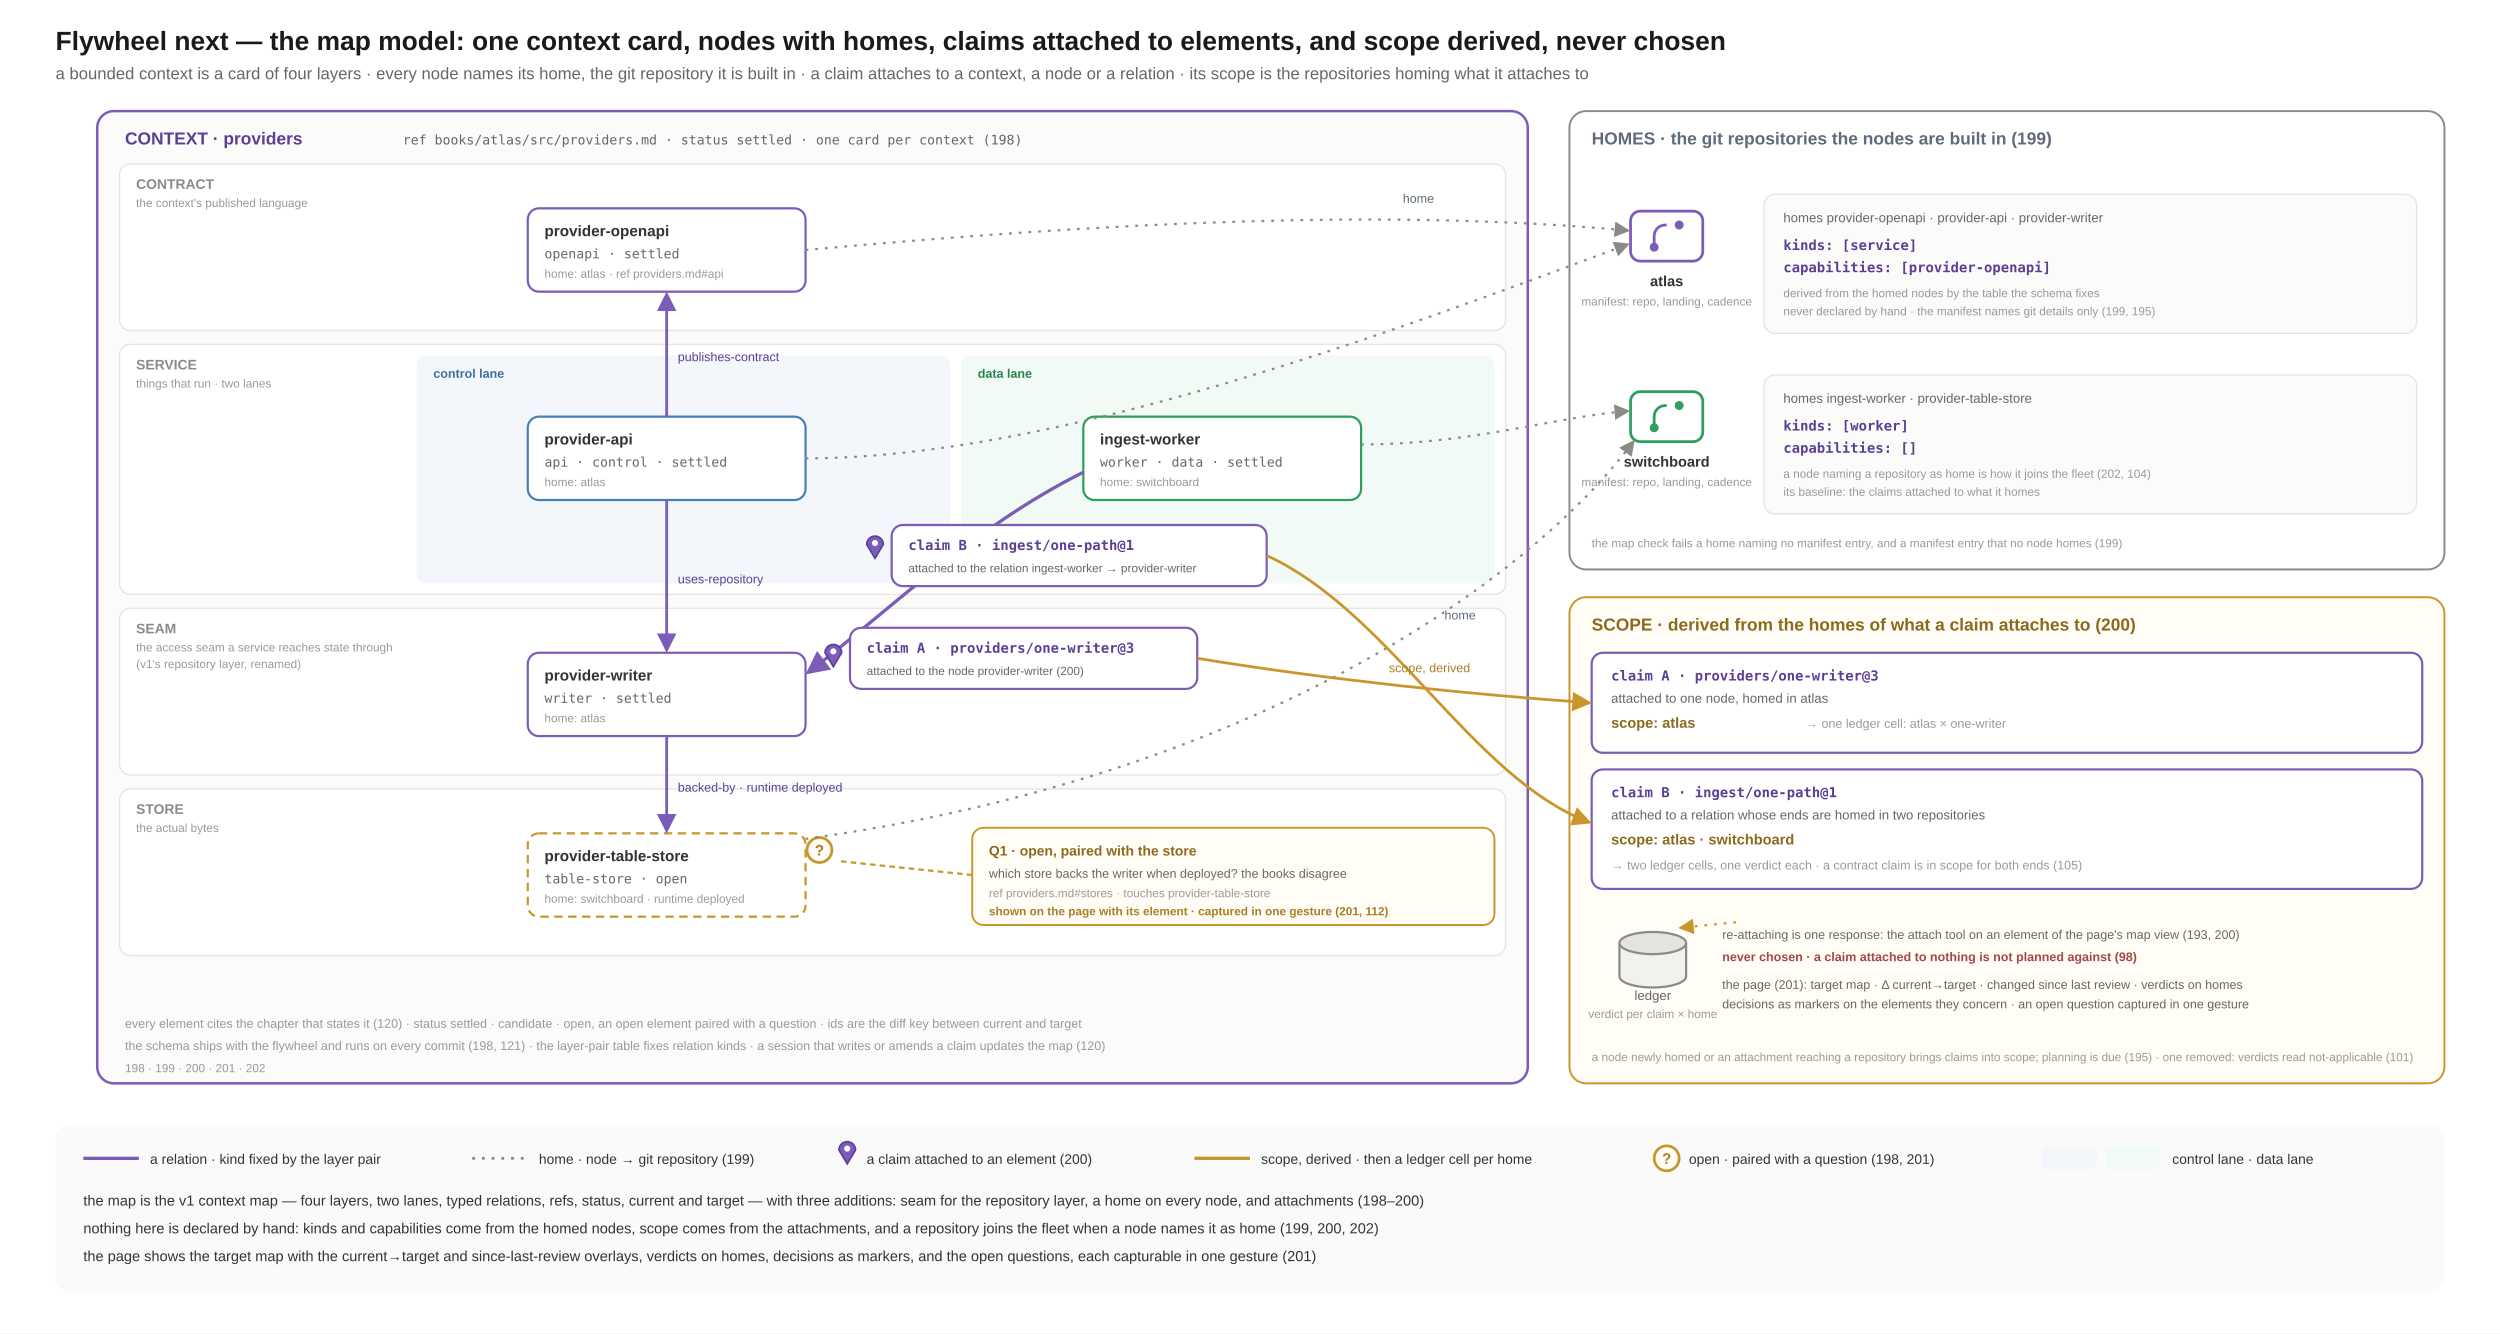
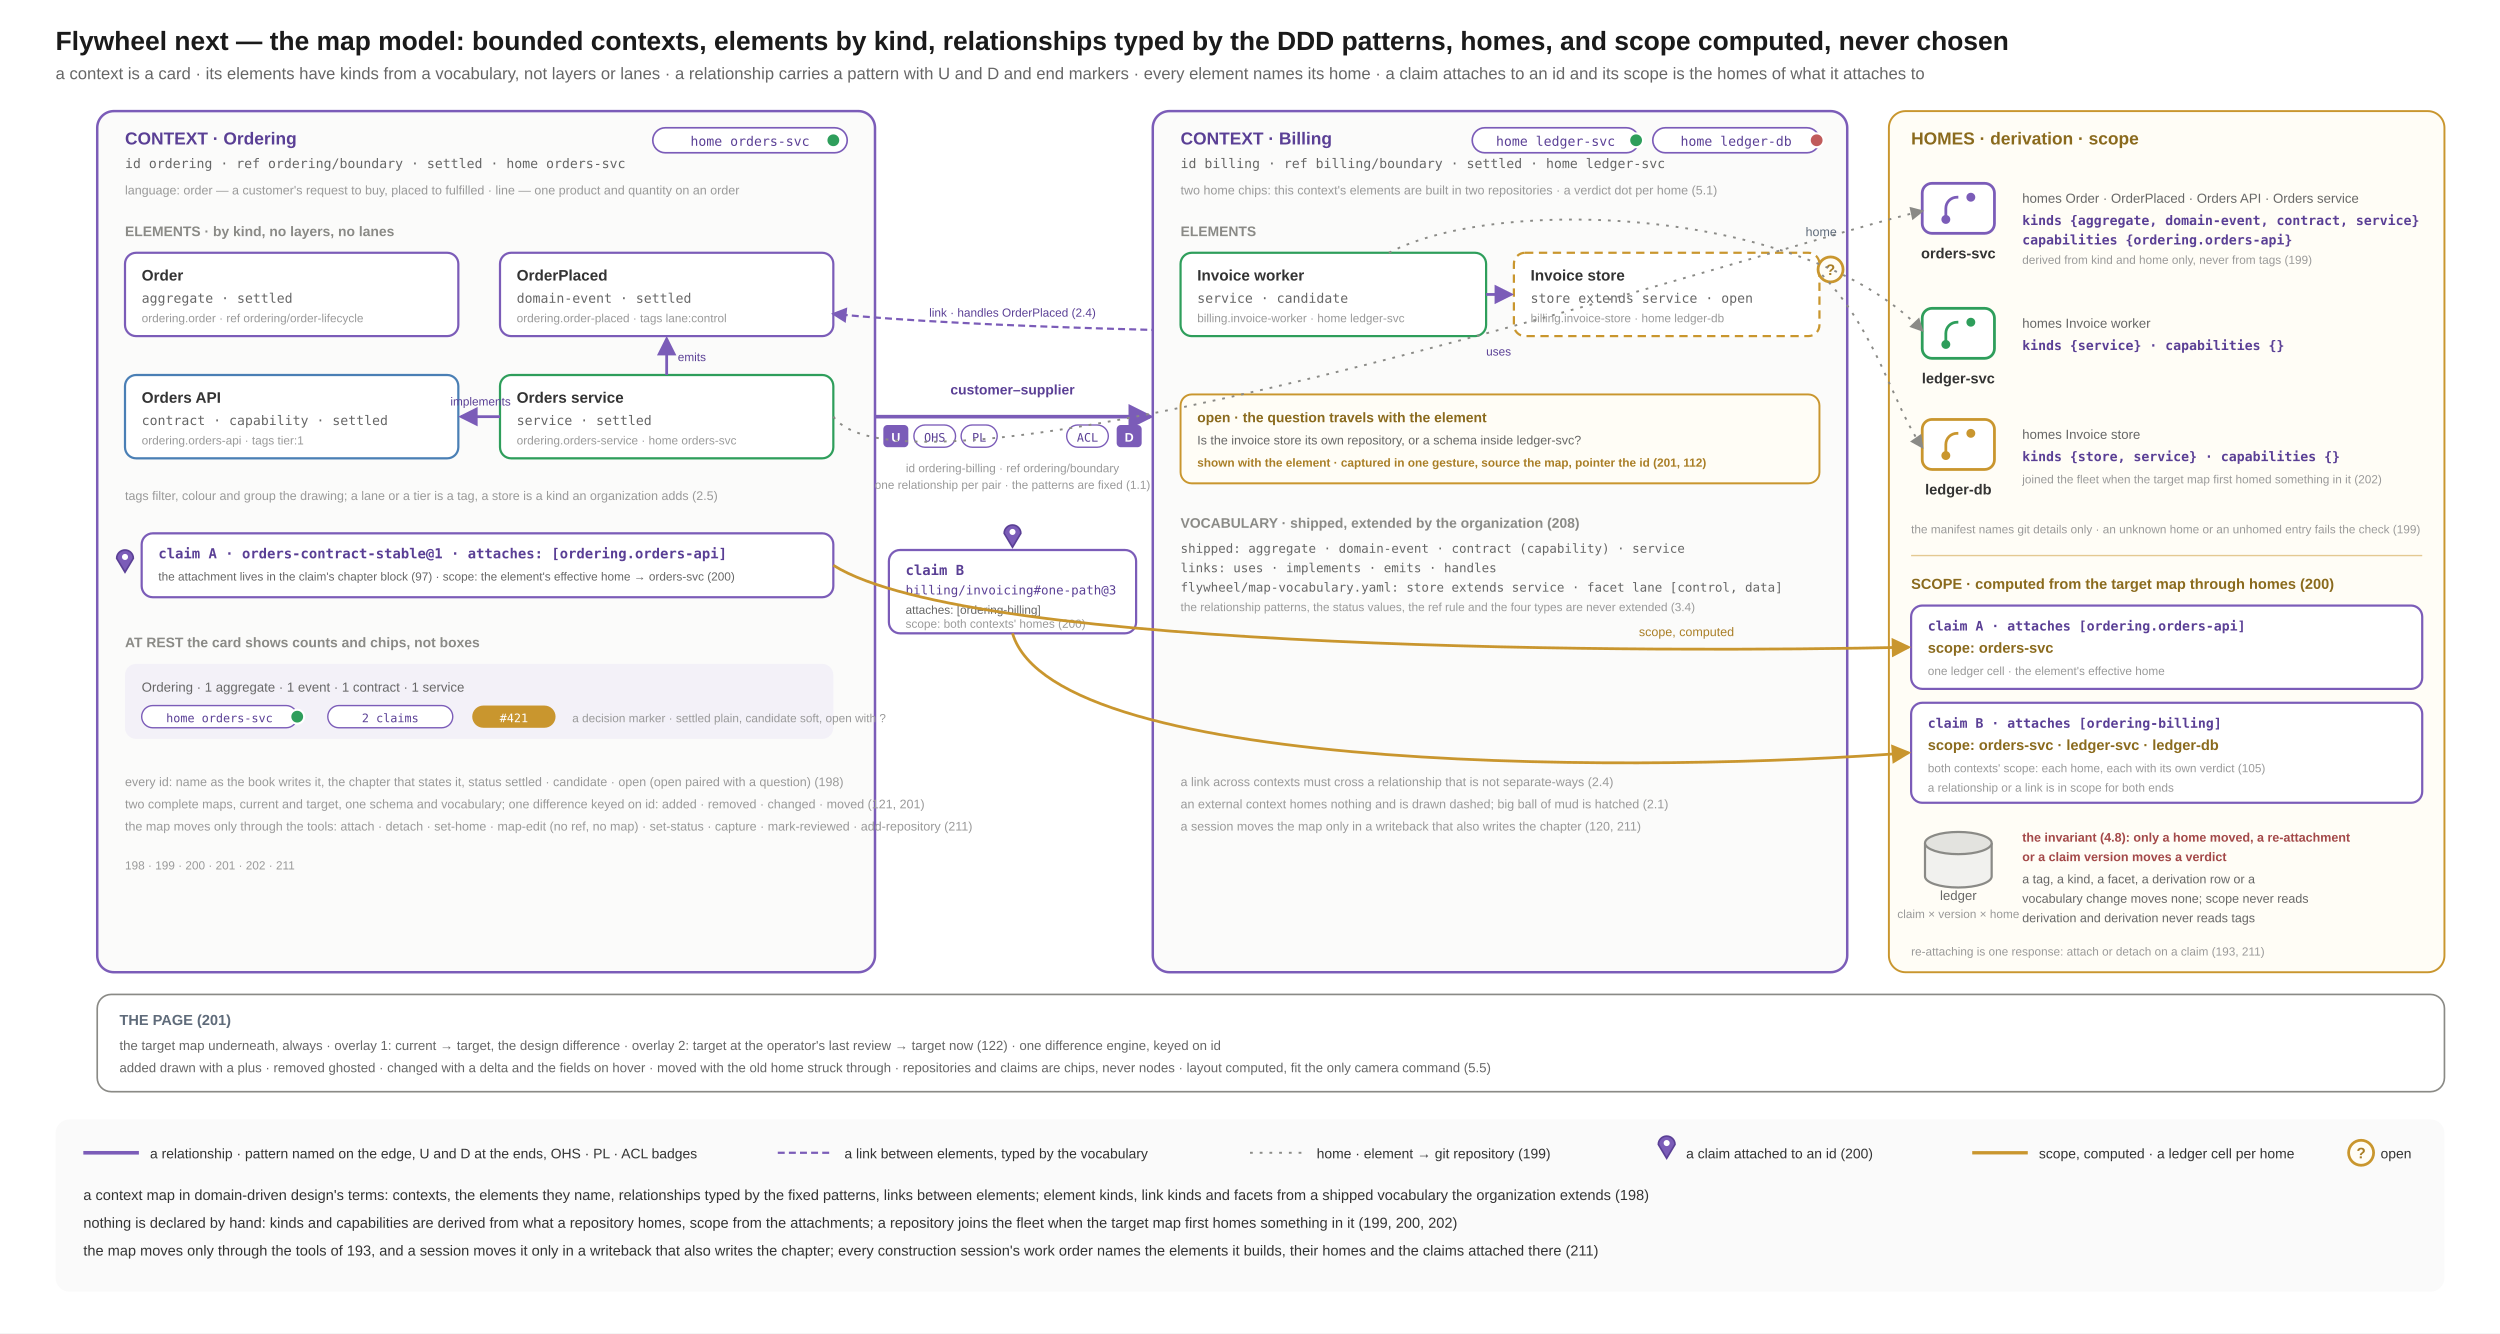
<svg xmlns="http://www.w3.org/2000/svg" viewBox="0 0 1800 960" font-family="-apple-system, 'Helvetica Neue', Arial, sans-serif">
  <defs>
    <marker id="mN" viewBox="0 0 10 10" refX="8.5" refY="5" markerWidth="7" markerHeight="7" orient="auto-start-reverse">
      <path d="M0 0L10 5L0 10z" fill="#8a8a86" />
-     </marker>
-     <marker id="mR" viewBox="0 0 10 10" refX="8.5" refY="5" markerWidth="7" markerHeight="7" orient="auto-start-reverse">
-       <path d="M0 0L10 5L0 10z" fill="#c05b5b" />
    </marker>
    <marker id="mA" viewBox="0 0 10 10" refX="8.5" refY="5" markerWidth="7" markerHeight="7" orient="auto-start-reverse">
      <path d="M0 0L10 5L0 10z" fill="#c9962e" />
    </marker>
    <marker id="mP" viewBox="0 0 10 10" refX="8.5" refY="5" markerWidth="7" markerHeight="7" orient="auto-start-reverse">
      <path d="M0 0L10 5L0 10z" fill="#7b5cb8" />
    </marker>
-     <marker id="mB" viewBox="0 0 10 10" refX="8.5" refY="5" markerWidth="7" markerHeight="7" orient="auto-start-reverse">
-       <path d="M0 0L10 5L0 10z" fill="#4a7fb5" />
-     </marker>
    <g id="repo">
      <rect x="-26" y="-18" width="52" height="36" rx="7" fill="#fff" stroke="currentColor" stroke-width="2" />
      <circle cx="-9" cy="8" r="3.2" fill="currentColor" />
      <circle cx="9" cy="-8" r="3.2" fill="currentColor" />
      <path d="M -9 8 v-8 a 8 8 0 0 1 8 -8 h 1" fill="none" stroke="currentColor" stroke-width="2" />
    </g>
    <g id="cyl">
      <path d="M -24 -11 L -24 13 A 24 8 0 0 0 24 13 L 24 -11" fill="#f1f1ee" stroke="#8a8a86" stroke-width="1.6" />
      <ellipse cx="0" cy="-11" rx="24" ry="8" fill="#e3e3df" stroke="#8a8a86" stroke-width="1.6" />
    </g>
-     <g id="marker">
-       <circle r="7" fill="#fff" stroke="currentColor" stroke-width="2.2" />
-       <circle r="2.6" fill="currentColor" />
-     </g>
    <g id="pin">
      <path d="M 0 10 L -6 0 A 6 6 0 1 1 6 0 Z" fill="#7b5cb8" stroke="#5a3f95" stroke-width="1.2" />
      <circle cy="-1" r="2.2" fill="#fff" />
    </g>
    <g id="question">
      <circle r="9" fill="#fffdf6" stroke="#c9962e" stroke-width="2" />
      <text y="4" font-size="11" font-weight="700" fill="#a97e26" text-anchor="middle">?</text>
    </g>
+     <g id="dot">
+       <circle r="5" fill="#2e9e5b" stroke="#fff" stroke-width="1.5" />
+     </g>
+     <g id="dotbad">
+       <circle r="5" fill="#c05b5b" stroke="#fff" stroke-width="1.5" />
+     </g>
  </defs>
  <rect width="1800" height="960" fill="#fff" />
-   <text x="40" y="36" font-size="19" font-weight="700" fill="#1a1a1a">Flywheel next — the map model: one context card, nodes with homes, claims attached to elements, and scope derived, never chosen</text>
-   <text x="40" y="57" font-size="12" fill="#666">a bounded context is a card of four layers · every node names its home, the git repository it is built in · a claim attaches to a context, a node or a relation · its scope is the repositories homing what it attaches to</text>
-   <rect x="70" y="80" width="1030" height="700" rx="12" fill="#fbfbfa" stroke="#7b5cb8" stroke-width="1.8" />
-   <text x="90" y="104" font-size="12.5" font-weight="700" fill="#5a3f95">CONTEXT · providers</text>
-   <text x="290" y="104" font-size="9.5" font-family="monospace" fill="#666">ref books/atlas/src/providers.md · status settled · one card per context (198)</text>
-   <rect x="86" y="118" width="998" height="120" rx="8" fill="#fff" stroke="#e5e5e5" />
-   <text x="98" y="136" font-size="10" font-weight="700" fill="#8a8a86">CONTRACT</text>
-   <text x="98" y="149" font-size="8.5" fill="#999">the context's published language</text>
-   <rect x="86" y="248" width="998" height="180" rx="8" fill="#fff" stroke="#e5e5e5" />
-   <text x="98" y="266" font-size="10" font-weight="700" fill="#8a8a86">SERVICE</text>
-   <text x="98" y="279" font-size="8.5" fill="#999">things that run · two lanes</text>
-   <rect x="300" y="256" width="384" height="164" rx="6" fill="#f3f7fb" stroke="none" />
-   <text x="312" y="272" font-size="9" font-weight="700" fill="#3f6d9c">control lane</text>
-   <rect x="692" y="256" width="384" height="164" rx="6" fill="#f2faf5" stroke="none" />
-   <text x="704" y="272" font-size="9" font-weight="700" fill="#27824c">data lane</text>
-   <rect x="86" y="438" width="998" height="120" rx="8" fill="#fff" stroke="#e5e5e5" />
-   <text x="98" y="456" font-size="10" font-weight="700" fill="#8a8a86">SEAM</text>
-   <text x="98" y="469" font-size="8.5" fill="#999">the access seam a service reaches state through</text>
-   <text x="98" y="481" font-size="8.5" fill="#999">(v1's repository layer, renamed)</text>
-   <rect x="86" y="568" width="998" height="120" rx="8" fill="#fff" stroke="#e5e5e5" />
-   <text x="98" y="586" font-size="10" font-weight="700" fill="#8a8a86">STORE</text>
-   <text x="98" y="599" font-size="8.5" fill="#999">the actual bytes</text>
-   <rect x="380" y="150" width="200" height="60" rx="8" fill="#fff" stroke="#7b5cb8" stroke-width="1.6" />
-   <text x="392" y="170" font-size="11" font-weight="700" fill="#333">provider-openapi</text>
-   <text x="392" y="186" font-size="9.5" font-family="monospace" fill="#666">openapi · settled</text>
-   <text x="392" y="200" font-size="8.5" fill="#999">home: atlas · ref providers.md#api</text>
-   <rect x="380" y="300" width="200" height="60" rx="8" fill="#fff" stroke="#4a7fb5" stroke-width="1.6" />
-   <text x="392" y="320" font-size="11" font-weight="700" fill="#333">provider-api</text>
-   <text x="392" y="336" font-size="9.5" font-family="monospace" fill="#666">api · control · settled</text>
-   <text x="392" y="350" font-size="8.5" fill="#999">home: atlas</text>
-   <rect x="780" y="300" width="200" height="60" rx="8" fill="#fff" stroke="#2e9e5b" stroke-width="1.6" />
-   <text x="792" y="320" font-size="11" font-weight="700" fill="#333">ingest-worker</text>
-   <text x="792" y="336" font-size="9.5" font-family="monospace" fill="#666">worker · data · settled</text>
-   <text x="792" y="350" font-size="8.5" fill="#999">home: switchboard</text>
-   <rect x="380" y="470" width="200" height="60" rx="8" fill="#fff" stroke="#7b5cb8" stroke-width="1.6" />
-   <text x="392" y="490" font-size="11" font-weight="700" fill="#333">provider-writer</text>
-   <text x="392" y="506" font-size="9.5" font-family="monospace" fill="#666">writer · settled</text>
-   <text x="392" y="520" font-size="8.5" fill="#999">home: atlas</text>
-   <rect x="380" y="600" width="200" height="60" rx="8" fill="#fff" stroke="#c9962e" stroke-width="1.6" stroke-dasharray="6 4" />
-   <text x="392" y="620" font-size="11" font-weight="700" fill="#333">provider-table-store</text>
-   <text x="392" y="636" font-size="9.5" font-family="monospace" fill="#666">table-store · open</text>
-   <text x="392" y="650" font-size="8.5" fill="#999">home: switchboard · runtime deployed</text>
-   <use href="#question" x="590" y="612" />
-   <path d="M 480 300 L 480 212" fill="none" stroke="#7b5cb8" stroke-width="2" marker-end="url(#mP)" />
-   <text x="488" y="260" font-size="9" fill="#5a3f95">publishes-contract</text>
-   <path d="M 480 360 L 480 468" fill="none" stroke="#7b5cb8" stroke-width="2" marker-end="url(#mP)" />
-   <text x="488" y="420" font-size="9" fill="#5a3f95">uses-repository</text>
-   <path d="M 780 340 C 700 380, 640 440, 582 484" fill="none" stroke="#7b5cb8" stroke-width="2.4" marker-end="url(#mP)" />
-   <text x="690" y="404" font-size="9" fill="#5a3f95">uses-repository · crosses the lanes</text>
-   <text x="690" y="416" font-size="8.5" fill="#999">a relation's kind is fixed by the layer pair it crosses (198)</text>
-   <path d="M 480 530 L 480 598" fill="none" stroke="#7b5cb8" stroke-width="2" marker-end="url(#mP)" />
-   <text x="488" y="570" font-size="9" fill="#5a3f95">backed-by · runtime deployed</text>
-   <rect x="700" y="596" width="376" height="70" rx="8" fill="#fffdf6" stroke="#c9962e" stroke-width="1.4" />
-   <text x="712" y="616" font-size="10" font-weight="700" fill="#8a6a1d">Q1 · open, paired with the store</text>
-   <text x="712" y="632" font-size="9" fill="#666">which store backs the writer when deployed? the books disagree</text>
-   <text x="712" y="646" font-size="8.5" fill="#999">ref providers.md#stores · touches provider-table-store</text>
-   <text x="712" y="659" font-size="8.5" fill="#a97e26" font-weight="700">shown on the page with its element · captured in one gesture (201, 112)</text>
-   <path d="M 700 630 L 604 620" fill="none" stroke="#c9962e" stroke-width="1.6" stroke-dasharray="4 3" />
-   <use href="#pin" x="600" y="470" />
-   <rect x="612" y="452" width="250" height="44" rx="8" fill="#fff" stroke="#7b5cb8" stroke-width="1.6" />
-   <text x="624" y="470" font-size="10" font-family="monospace" font-weight="700" fill="#5a3f95">claim A · providers/one-writer@3</text>
-   <text x="624" y="486" font-size="8.5" fill="#666">attached to the node provider-writer (200)</text>
-   <use href="#pin" x="640" y="452" transform="translate(-10,-60)" />
-   <rect x="642" y="378" width="270" height="44" rx="8" fill="#fff" stroke="#7b5cb8" stroke-width="1.6" />
-   <text x="654" y="396" font-size="10" font-family="monospace" font-weight="700" fill="#5a3f95">claim B · ingest/one-path@1</text>
-   <text x="654" y="412" font-size="8.5" fill="#666">attached to the relation ingest-worker → provider-writer</text>
-   <text x="90" y="740" font-size="9" fill="#999">every element cites the chapter that states it (120) · status settled · candidate · open, an open element paired with a question · ids are the diff key between current and target</text>
-   <text x="90" y="756" font-size="9" fill="#999">the schema ships with the flywheel and runs on every commit (198, 121) · the layer-pair table fixes relation kinds · a session that writes or amends a claim updates the map (120)</text>
-   <text x="90" y="772" font-size="8.5" fill="#999">198 · 199 · 200 · 201 · 202</text>
-   <rect x="1130" y="80" width="630" height="330" rx="12" fill="#fff" stroke="#8a8a86" stroke-width="1.4" />
-   <text x="1146" y="104" font-size="12.5" font-weight="700" fill="#5f6b7a">HOMES · the git repositories the nodes are built in (199)</text>
-   <use href="#repo" x="1200" y="170" color="#7b5cb8" />
-   <text x="1200" y="206" font-size="10.5" font-weight="700" fill="#333" text-anchor="middle">atlas</text>
-   <text x="1200" y="220" font-size="8.5" fill="#999" text-anchor="middle">manifest: repo, landing, cadence</text>
-   <rect x="1270" y="140" width="470" height="100" rx="8" fill="#fbfbfa" stroke="#e5e5e5" />
-   <text x="1284" y="160" font-size="9.5" fill="#666">homes provider-openapi · provider-api · provider-writer</text>
-   <text x="1284" y="180" font-size="10" font-family="monospace" font-weight="700" fill="#5a3f95">kinds: [service]</text>
-   <text x="1284" y="196" font-size="10" font-family="monospace" font-weight="700" fill="#5a3f95">capabilities: [provider-openapi]</text>
-   <text x="1284" y="214" font-size="8.5" fill="#999">derived from the homed nodes by the table the schema fixes</text>
-   <text x="1284" y="227" font-size="8.5" fill="#999">never declared by hand · the manifest names git details only (199, 195)</text>
-   <use href="#repo" x="1200" y="300" color="#2e9e5b" />
-   <text x="1200" y="336" font-size="10.5" font-weight="700" fill="#333" text-anchor="middle">switchboard</text>
-   <text x="1200" y="350" font-size="8.5" fill="#999" text-anchor="middle">manifest: repo, landing, cadence</text>
-   <rect x="1270" y="270" width="470" height="100" rx="8" fill="#fbfbfa" stroke="#e5e5e5" />
-   <text x="1284" y="290" font-size="9.5" fill="#666">homes ingest-worker · provider-table-store</text>
-   <text x="1284" y="310" font-size="10" font-family="monospace" font-weight="700" fill="#5a3f95">kinds: [worker]</text>
-   <text x="1284" y="326" font-size="10" font-family="monospace" font-weight="700" fill="#5a3f95">capabilities: []</text>
-   <text x="1284" y="344" font-size="8.5" fill="#999">a node naming a repository as home is how it joins the fleet (202, 104)</text>
-   <text x="1284" y="357" font-size="8.5" fill="#999">its baseline: the claims attached to what it homes</text>
-   <text x="1146" y="394" font-size="8.5" fill="#999">the map check fails a home naming no manifest entry, and a manifest entry that no node homes (199)</text>
-   <path d="M 580 180 C 800 160, 1000 150, 1172 166" fill="none" stroke="#8a8a86" stroke-width="1.6" stroke-dasharray="2 5" marker-end="url(#mN)" />
-   <path d="M 580 330 C 760 330, 1000 240, 1172 176" fill="none" stroke="#8a8a86" stroke-width="1.6" stroke-dasharray="2 5" marker-end="url(#mN)" />
-   <path d="M 980 320 C 1060 320, 1120 300, 1172 296" fill="none" stroke="#8a8a86" stroke-width="1.6" stroke-dasharray="2 5" marker-end="url(#mN)" />
-   <path d="M 580 604 C 900 560, 1100 420, 1176 318" fill="none" stroke="#8a8a86" stroke-width="1.6" stroke-dasharray="2 5" marker-end="url(#mN)" />
-   <text x="1010" y="146" font-size="9" fill="#5f6b7a">home</text>
-   <text x="1040" y="446" font-size="9" fill="#5f6b7a">home</text>
-   <rect x="1130" y="430" width="630" height="350" rx="12" fill="#fffdf6" stroke="#c9962e" stroke-width="1.4" />
-   <text x="1146" y="454" font-size="12.5" font-weight="700" fill="#8a6a1d">SCOPE · derived from the homes of what a claim attaches to (200)</text>
-   <rect x="1146" y="470" width="598" height="72" rx="8" fill="#fff" stroke="#7b5cb8" stroke-width="1.6" />
-   <text x="1160" y="490" font-size="10" font-family="monospace" font-weight="700" fill="#5a3f95">claim A · providers/one-writer@3</text>
-   <text x="1160" y="506" font-size="9.5" fill="#666">attached to one node, homed in atlas</text>
-   <text x="1160" y="524" font-size="10.5" font-weight="700" fill="#8a6a1d">scope: atlas</text>
-   <text x="1300" y="524" font-size="9" fill="#999">→ one ledger cell: atlas × one-writer</text>
-   <rect x="1146" y="554" width="598" height="86" rx="8" fill="#fff" stroke="#7b5cb8" stroke-width="1.6" />
-   <text x="1160" y="574" font-size="10" font-family="monospace" font-weight="700" fill="#5a3f95">claim B · ingest/one-path@1</text>
-   <text x="1160" y="590" font-size="9.5" fill="#666">attached to a relation whose ends are homed in two repositories</text>
-   <text x="1160" y="608" font-size="10.5" font-weight="700" fill="#8a6a1d">scope: atlas · switchboard</text>
-   <text x="1160" y="626" font-size="9" fill="#999">→ two ledger cells, one verdict each · a contract claim is in scope for both ends (105)</text>
-   <use href="#cyl" x="1190" y="690" />
-   <text x="1190" y="720" font-size="9.5" fill="#666" text-anchor="middle">ledger</text>
-   <text x="1190" y="733" font-size="8.5" fill="#999" text-anchor="middle">verdict per claim × home</text>
-   <text x="1240" y="676" font-size="9" fill="#666">re-attaching is one response: the attach tool on an element of the page's map view (193, 200)</text>
-   <text x="1240" y="692" font-size="9" font-weight="700" fill="#a34848">never chosen · a claim attached to nothing is not planned against (98)</text>
-   <text x="1240" y="712" font-size="9" fill="#666">the page (201): target map · Δ current→target · changed since last review · verdicts on homes</text>
-   <text x="1240" y="726" font-size="9" fill="#666">decisions as markers on the elements they concern · an open question captured in one gesture</text>
-   <path d="M 1250 664 L 1210 668" fill="none" stroke="#c9962e" stroke-width="1.6" stroke-dasharray="2 5" marker-end="url(#mA)" />
-   <text x="1146" y="764" font-size="8.5" fill="#999">a node newly homed or an attachment reaching a repository brings claims into scope; planning is due (195) · one removed: verdicts read not-applicable (101)</text>
-   <path d="M 862 474 C 960 490, 1060 500, 1144 506" fill="none" stroke="#c9962e" stroke-width="2" marker-end="url(#mA)" />
-   <path d="M 912 400 C 1000 440, 1060 560, 1144 592" fill="none" stroke="#c9962e" stroke-width="2" marker-end="url(#mA)" />
-   <text x="1000" y="484" font-size="9" fill="#a97e26">scope, derived</text>
-   <rect x="40" y="810" width="1720" height="120" rx="10" fill="#fafafa" />
-   <line x1="60" y1="834" x2="100" y2="834" stroke="#7b5cb8" stroke-width="2.4" />
-   <text x="108" y="838" font-size="10" fill="#333">a relation · kind fixed by the layer pair</text>
-   <line x1="340" y1="834" x2="380" y2="834" stroke="#8a8a86" stroke-width="2" stroke-dasharray="2 5" />
-   <text x="388" y="838" font-size="10" fill="#333">home · node → git repository (199)</text>
-   <use href="#pin" x="610" y="828" />
-   <text x="624" y="838" font-size="10" fill="#333">a claim attached to an element (200)</text>
-   <line x1="860" y1="834" x2="900" y2="834" stroke="#c9962e" stroke-width="2.4" />
-   <text x="908" y="838" font-size="10" fill="#333">scope, derived · then a ledger cell per home</text>
-   <use href="#question" x="1200" y="834" />
-   <text x="1216" y="838" font-size="10" fill="#333">open · paired with a question (198, 201)</text>
-   <rect x="1470" y="826" width="40" height="16" rx="4" fill="#f3f7fb" />
-   <rect x="1516" y="826" width="40" height="16" rx="4" fill="#f2faf5" />
-   <text x="1564" y="838" font-size="10" fill="#333">control lane · data lane</text>
-   <text x="60" y="868" font-size="10.5" fill="#333">the map is the v1 context map — four layers, two lanes, typed relations, refs, status, current and target — with three additions: seam for the repository layer, a home on every node, and attachments (198–200)</text>
-   <text x="60" y="888" font-size="10.5" fill="#333">nothing here is declared by hand: kinds and capabilities come from the homed nodes, scope comes from the attachments, and a repository joins the fleet when a node names it as home (199, 200, 202)</text>
-   <text x="60" y="908" font-size="10.5" fill="#333">the page shows the target map with the current→target and since-last-review overlays, verdicts on homes, decisions as markers, and the open questions, each capturable in one gesture (201)</text>
+   <text x="40" y="36" font-size="19" font-weight="700" fill="#1a1a1a">Flywheel next — the map model: bounded contexts, elements by kind, relationships typed by the DDD patterns, homes, and scope computed, never chosen</text>
+   <text x="40" y="57" font-size="12" fill="#666">a context is a card · its elements have kinds from a vocabulary, not layers or lanes · a relationship carries a pattern with U and D and end markers · every element names its home · a claim attaches to an id and its scope is the homes of what it attaches to</text>
+   <rect x="70" y="80" width="560" height="620" rx="12" fill="#fbfbfa" stroke="#7b5cb8" stroke-width="1.8" />
+   <text x="90" y="104" font-size="12.5" font-weight="700" fill="#5a3f95">CONTEXT · Ordering</text>
+   <text x="90" y="121" font-size="9.5" font-family="monospace" fill="#666">id ordering · ref ordering/boundary · settled · home orders-svc</text>
+   <rect x="470" y="92" width="140" height="18" rx="9" fill="#fff" stroke="#7b5cb8" stroke-width="1.2" />
+   <text x="540" y="105" font-size="9.5" font-family="monospace" fill="#5a3f95" text-anchor="middle">home orders-svc</text>
+   <use href="#dot" x="600" y="101" />
+   <text x="90" y="140" font-size="9" fill="#999">language: order — a customer's request to buy, placed to fulfilled · line — one product and quantity on an order</text>
+   <text x="90" y="170" font-size="10" font-weight="700" fill="#8a8a86">ELEMENTS · by kind, no layers, no lanes</text>
+   <rect x="90" y="182" width="240" height="60" rx="8" fill="#fff" stroke="#7b5cb8" stroke-width="1.6" />
+   <text x="102" y="202" font-size="11" font-weight="700" fill="#333">Order</text>
+   <text x="102" y="218" font-size="9.5" font-family="monospace" fill="#666">aggregate · settled</text>
+   <text x="102" y="232" font-size="8.5" fill="#999">ordering.order · ref ordering/order-lifecycle</text>
+   <rect x="360" y="182" width="240" height="60" rx="8" fill="#fff" stroke="#7b5cb8" stroke-width="1.6" />
+   <text x="372" y="202" font-size="11" font-weight="700" fill="#333">OrderPlaced</text>
+   <text x="372" y="218" font-size="9.5" font-family="monospace" fill="#666">domain-event · settled</text>
+   <text x="372" y="232" font-size="8.5" fill="#999">ordering.order-placed · tags lane:control</text>
+   <rect x="90" y="270" width="240" height="60" rx="8" fill="#fff" stroke="#4a7fb5" stroke-width="1.6" />
+   <text x="102" y="290" font-size="11" font-weight="700" fill="#333">Orders API</text>
+   <text x="102" y="306" font-size="9.5" font-family="monospace" fill="#666">contract · capability · settled</text>
+   <text x="102" y="320" font-size="8.5" fill="#999">ordering.orders-api · tags tier:1</text>
+   <rect x="360" y="270" width="240" height="60" rx="8" fill="#fff" stroke="#2e9e5b" stroke-width="1.6" />
+   <text x="372" y="290" font-size="11" font-weight="700" fill="#333">Orders service</text>
+   <text x="372" y="306" font-size="9.5" font-family="monospace" fill="#666">service · settled</text>
+   <text x="372" y="320" font-size="8.5" fill="#999">ordering.orders-service · home orders-svc</text>
+   <path d="M 360 300 L 332 300" fill="none" stroke="#7b5cb8" stroke-width="2" marker-end="url(#mP)" />
+   <text x="346" y="292" font-size="8.5" fill="#5a3f95" text-anchor="middle">implements</text>
+   <path d="M 480 270 L 480 244" fill="none" stroke="#7b5cb8" stroke-width="2" marker-end="url(#mP)" />
+   <text x="488" y="260" font-size="8.5" fill="#5a3f95">emits</text>
+   <text x="90" y="360" font-size="9" fill="#999">tags filter, colour and group the drawing; a lane or a tier is a tag, a store is a kind an organization adds (2.5)</text>
+   <use href="#pin" x="90" y="402" />
+   <rect x="102" y="384" width="498" height="46" rx="8" fill="#fff" stroke="#7b5cb8" stroke-width="1.6" />
+   <text x="114" y="402" font-size="10" font-family="monospace" font-weight="700" fill="#5a3f95">claim A · orders-contract-stable@1 · attaches: [ordering.orders-api]</text>
+   <text x="114" y="418" font-size="8.5" fill="#666">the attachment lives in the claim's chapter block (97) · scope: the element's effective home → orders-svc (200)</text>
+   <text x="90" y="466" font-size="10" font-weight="700" fill="#8a8a86">AT REST the card shows counts and chips, not boxes</text>
+   <rect x="90" y="478" width="510" height="54" rx="8" fill="#f3f1f8" stroke="none" />
+   <text x="102" y="498" font-size="9.5" fill="#666">Ordering · 1 aggregate · 1 event · 1 contract · 1 service</text>
+   <rect x="102" y="508" width="112" height="16" rx="8" fill="#fff" stroke="#7b5cb8" stroke-width="1" />
+   <text x="158" y="520" font-size="8.5" font-family="monospace" fill="#5a3f95" text-anchor="middle">home orders-svc</text>
+   <use href="#dot" x="214" y="516" />
+   <rect x="236" y="508" width="90" height="16" rx="8" fill="#fff" stroke="#7b5cb8" stroke-width="1" />
+   <text x="281" y="520" font-size="8.5" font-family="monospace" fill="#5a3f95" text-anchor="middle">2 claims</text>
+   <rect x="340" y="508" width="60" height="16" rx="8" fill="#c9962e" />
+   <text x="370" y="520" font-size="8.5" font-family="monospace" fill="#fff" text-anchor="middle">#421</text>
+   <text x="412" y="520" font-size="8.5" fill="#999">a decision marker · settled plain, candidate soft, open with ?</text>
+   <text x="90" y="566" font-size="9" fill="#999">every id: name as the book writes it, the chapter that states it, status settled · candidate · open (open paired with a question) (198)</text>
+   <text x="90" y="582" font-size="9" fill="#999">two complete maps, current and target, one schema and vocabulary; one difference keyed on id: added · removed · changed · moved (121, 201)</text>
+   <text x="90" y="598" font-size="9" fill="#999">the map moves only through the tools: attach · detach · set-home · map-edit (no ref, no map) · set-status · capture · mark-reviewed · add-repository (211)</text>
+   <text x="90" y="626" font-size="8.5" fill="#999">198 · 199 · 200 · 201 · 202 · 211</text>
+   <path d="M 630 300 L 828 300" fill="none" stroke="#7b5cb8" stroke-width="2.6" marker-end="url(#mP)" />
+   <text x="729" y="284" font-size="10" font-weight="700" fill="#5a3f95" text-anchor="middle">customer–supplier</text>
+   <rect x="636" y="306" width="18" height="16" rx="3" fill="#7b5cb8" />
+   <text x="645" y="318" font-size="9" font-weight="700" fill="#fff" text-anchor="middle">U</text>
+   <rect x="804" y="306" width="18" height="16" rx="3" fill="#7b5cb8" />
+   <text x="813" y="318" font-size="9" font-weight="700" fill="#fff" text-anchor="middle">D</text>
+   <rect x="658" y="306" width="30" height="16" rx="8" fill="#fff" stroke="#7b5cb8" stroke-width="1" />
+   <text x="673" y="318" font-size="8.5" font-family="monospace" fill="#5a3f95" text-anchor="middle">OHS</text>
+   <rect x="692" y="306" width="26" height="16" rx="8" fill="#fff" stroke="#7b5cb8" stroke-width="1" />
+   <text x="705" y="318" font-size="8.5" font-family="monospace" fill="#5a3f95" text-anchor="middle">PL</text>
+   <rect x="768" y="306" width="30" height="16" rx="8" fill="#fff" stroke="#7b5cb8" stroke-width="1" />
+   <text x="783" y="318" font-size="8.5" font-family="monospace" fill="#5a3f95" text-anchor="middle">ACL</text>
+   <text x="729" y="340" font-size="8.5" fill="#999" text-anchor="middle">id ordering-billing · ref ordering/boundary</text>
+   <text x="729" y="352" font-size="8.5" fill="#999" text-anchor="middle">one relationship per pair · the patterns are fixed (1.1)</text>
+   <use href="#pin" x="729" y="384" />
+   <rect x="640" y="396" width="178" height="60" rx="8" fill="#fff" stroke="#7b5cb8" stroke-width="1.6" />
+   <text x="652" y="414" font-size="10" font-family="monospace" font-weight="700" fill="#5a3f95">claim B</text>
+   <text x="652" y="428" font-size="9" font-family="monospace" fill="#5a3f95">billing/invoicing#one-path@3</text>
+   <text x="652" y="442" font-size="8.5" fill="#666">attaches: [ordering-billing]</text>
+   <text x="652" y="452" font-size="8.5" fill="#999">scope: both contexts' homes (200)</text>
+   <path d="M 1010 240 C 900 240, 700 236, 600 226" fill="none" stroke="#7b5cb8" stroke-width="1.6" stroke-dasharray="5 3" marker-end="url(#mP)" />
+   <text x="729" y="228" font-size="8.5" fill="#5a3f95" text-anchor="middle">link · handles OrderPlaced (2.4)</text>
+   <rect x="830" y="80" width="500" height="620" rx="12" fill="#fbfbfa" stroke="#7b5cb8" stroke-width="1.8" />
+   <text x="850" y="104" font-size="12.5" font-weight="700" fill="#5a3f95">CONTEXT · Billing</text>
+   <text x="850" y="121" font-size="9.5" font-family="monospace" fill="#666">id billing · ref billing/boundary · settled · home ledger-svc</text>
+   <rect x="1060" y="92" width="120" height="18" rx="9" fill="#fff" stroke="#7b5cb8" stroke-width="1.2" />
+   <text x="1120" y="105" font-size="9.5" font-family="monospace" fill="#5a3f95" text-anchor="middle">home ledger-svc</text>
+   <use href="#dot" x="1178" y="101" />
+   <rect x="1190" y="92" width="120" height="18" rx="9" fill="#fff" stroke="#7b5cb8" stroke-width="1.2" />
+   <text x="1250" y="105" font-size="9.5" font-family="monospace" fill="#5a3f95" text-anchor="middle">home ledger-db</text>
+   <use href="#dotbad" x="1308" y="101" />
+   <text x="850" y="140" font-size="9" fill="#999">two home chips: this context's elements are built in two repositories · a verdict dot per home (5.1)</text>
+   <text x="850" y="170" font-size="10" font-weight="700" fill="#8a8a86">ELEMENTS</text>
+   <rect x="850" y="182" width="220" height="60" rx="8" fill="#fff" stroke="#2e9e5b" stroke-width="1.6" />
+   <text x="862" y="202" font-size="11" font-weight="700" fill="#333">Invoice worker</text>
+   <text x="862" y="218" font-size="9.5" font-family="monospace" fill="#666">service · candidate</text>
+   <text x="862" y="232" font-size="8.5" fill="#999">billing.invoice-worker · home ledger-svc</text>
+   <rect x="1090" y="182" width="220" height="60" rx="8" fill="#fff" stroke="#c9962e" stroke-width="1.6" stroke-dasharray="6 4" />
+   <text x="1102" y="202" font-size="11" font-weight="700" fill="#333">Invoice store</text>
+   <text x="1102" y="218" font-size="9.5" font-family="monospace" fill="#666">store extends service · open</text>
+   <text x="1102" y="232" font-size="8.5" fill="#999">billing.invoice-store · home ledger-db</text>
+   <use href="#question" x="1318" y="194" />
+   <path d="M 1070 212 L 1088 212" fill="none" stroke="#7b5cb8" stroke-width="2" marker-end="url(#mP)" />
+   <text x="1079" y="256" font-size="8.5" fill="#5a3f95" text-anchor="middle">uses</text>
+   <rect x="850" y="284" width="460" height="64" rx="8" fill="#fffdf6" stroke="#c9962e" stroke-width="1.4" />
+   <text x="862" y="304" font-size="10" font-weight="700" fill="#8a6a1d">open · the question travels with the element</text>
+   <text x="862" y="320" font-size="9" fill="#666">Is the invoice store its own repository, or a schema inside ledger-svc?</text>
+   <text x="862" y="336" font-size="8.5" fill="#a97e26" font-weight="700">shown with the element · captured in one gesture, source the map, pointer the id (201, 112)</text>
+   <text x="850" y="380" font-size="10" font-weight="700" fill="#8a8a86">VOCABULARY · shipped, extended by the organization (208)</text>
+   <text x="850" y="398" font-size="9" font-family="monospace" fill="#666">shipped: aggregate · domain-event · contract (capability) · service</text>
+   <text x="850" y="412" font-size="9" font-family="monospace" fill="#666">links: uses · implements · emits · handles</text>
+   <text x="850" y="426" font-size="9" font-family="monospace" fill="#666">flywheel/map-vocabulary.yaml: store extends service · facet lane [control, data]</text>
+   <text x="850" y="440" font-size="8.5" fill="#999">the relationship patterns, the status values, the ref rule and the four types are never extended (3.4)</text>
+   <text x="850" y="566" font-size="9" fill="#999">a link across contexts must cross a relationship that is not separate-ways (2.4)</text>
+   <text x="850" y="582" font-size="9" fill="#999">an external context homes nothing and is drawn dashed; big ball of mud is hatched (2.1)</text>
+   <text x="850" y="598" font-size="9" fill="#999">a session moves the map only in a writeback that also writes the chapter (120, 211)</text>
+   <rect x="1360" y="80" width="400" height="620" rx="12" fill="#fffdf6" stroke="#c9962e" stroke-width="1.4" />
+   <text x="1376" y="104" font-size="12.5" font-weight="700" fill="#8a6a1d">HOMES · derivation · scope</text>
+   <use href="#repo" x="1410" y="150" color="#7b5cb8" />
+   <text x="1410" y="186" font-size="10.5" font-weight="700" fill="#333" text-anchor="middle">orders-svc</text>
+   <text x="1456" y="146" font-size="9.5" fill="#666">homes Order · OrderPlaced · Orders API · Orders service</text>
+   <text x="1456" y="162" font-size="9.5" font-family="monospace" font-weight="700" fill="#5a3f95">kinds {aggregate, domain-event, contract, service}</text>
+   <text x="1456" y="176" font-size="9.5" font-family="monospace" font-weight="700" fill="#5a3f95">capabilities {ordering.orders-api}</text>
+   <text x="1456" y="190" font-size="8.5" fill="#999">derived from kind and home only, never from tags (199)</text>
+   <use href="#repo" x="1410" y="240" color="#2e9e5b" />
+   <text x="1410" y="276" font-size="10.5" font-weight="700" fill="#333" text-anchor="middle">ledger-svc</text>
+   <text x="1456" y="236" font-size="9.5" fill="#666">homes Invoice worker</text>
+   <text x="1456" y="252" font-size="9.5" font-family="monospace" font-weight="700" fill="#5a3f95">kinds {service} · capabilities {}</text>
+   <use href="#repo" x="1410" y="320" color="#c9962e" />
+   <text x="1410" y="356" font-size="10.5" font-weight="700" fill="#333" text-anchor="middle">ledger-db</text>
+   <text x="1456" y="316" font-size="9.5" fill="#666">homes Invoice store</text>
+   <text x="1456" y="332" font-size="9.5" font-family="monospace" font-weight="700" fill="#5a3f95">kinds {store, service} · capabilities {}</text>
+   <text x="1456" y="348" font-size="8.5" fill="#999">joined the fleet when the target map first homed something in it (202)</text>
+   <text x="1376" y="384" font-size="8.5" fill="#999">the manifest names git details only · an unknown home or an unhomed entry fails the check (199)</text>
+   <line x1="1376" y1="400" x2="1744" y2="400" stroke="#c9962e" stroke-width="1" opacity="0.5" />
+   <text x="1376" y="424" font-size="10.5" font-weight="700" fill="#8a6a1d">SCOPE · computed from the target map through homes (200)</text>
+   <rect x="1376" y="436" width="368" height="60" rx="8" fill="#fff" stroke="#7b5cb8" stroke-width="1.6" />
+   <text x="1388" y="454" font-size="9.5" font-family="monospace" font-weight="700" fill="#5a3f95">claim A · attaches [ordering.orders-api]</text>
+   <text x="1388" y="470" font-size="10.5" font-weight="700" fill="#8a6a1d">scope: orders-svc</text>
+   <text x="1388" y="486" font-size="8.5" fill="#999">one ledger cell · the element's effective home</text>
+   <rect x="1376" y="506" width="368" height="72" rx="8" fill="#fff" stroke="#7b5cb8" stroke-width="1.6" />
+   <text x="1388" y="524" font-size="9.5" font-family="monospace" font-weight="700" fill="#5a3f95">claim B · attaches [ordering-billing]</text>
+   <text x="1388" y="540" font-size="10.5" font-weight="700" fill="#8a6a1d">scope: orders-svc · ledger-svc · ledger-db</text>
+   <text x="1388" y="556" font-size="8.5" fill="#999">both contexts' scope: each home, each with its own verdict (105)</text>
+   <text x="1388" y="570" font-size="8.5" fill="#999">a relationship or a link is in scope for both ends</text>
+   <use href="#cyl" x="1410" y="618" />
+   <text x="1410" y="648" font-size="9.5" fill="#666" text-anchor="middle">ledger</text>
+   <text x="1410" y="661" font-size="8.5" fill="#999" text-anchor="middle">claim × version × home</text>
+   <text x="1456" y="606" font-size="9" font-weight="700" fill="#a34848">the invariant (4.8): only a home moved, a re-attachment</text>
+   <text x="1456" y="620" font-size="9" font-weight="700" fill="#a34848">or a claim version moves a verdict</text>
+   <text x="1456" y="636" font-size="9" fill="#666">a tag, a kind, a facet, a derivation row or a</text>
+   <text x="1456" y="650" font-size="9" fill="#666">vocabulary change moves none; scope never reads</text>
+   <text x="1456" y="664" font-size="9" fill="#666">derivation and derivation never reads tags</text>
+   <text x="1376" y="688" font-size="8.5" fill="#999">re-attaching is one response: attach or detach on a claim (193, 211)</text>
+   <path d="M 600 407 C 700 470, 1200 470, 1374 466" fill="none" stroke="#c9962e" stroke-width="2" marker-end="url(#mA)" />
+   <path d="M 729 456 C 760 560, 1200 556, 1374 542" fill="none" stroke="#c9962e" stroke-width="2" marker-end="url(#mA)" />
+   <text x="1180" y="458" font-size="9" fill="#a97e26">scope, computed</text>
+   <path d="M 600 300 C 660 380, 1300 170, 1384 152" fill="none" stroke="#8a8a86" stroke-width="1.4" stroke-dasharray="2 5" marker-end="url(#mN)" />
+   <path d="M 1000 182 C 1080 140, 1300 150, 1384 238" fill="none" stroke="#8a8a86" stroke-width="1.4" stroke-dasharray="2 5" marker-end="url(#mN)" />
+   <path d="M 1312 198 C 1352 240, 1362 290, 1384 322" fill="none" stroke="#8a8a86" stroke-width="1.4" stroke-dasharray="2 5" marker-end="url(#mN)" />
+   <text x="1300" y="170" font-size="9" fill="#5f6b7a">home</text>
+   <rect x="70" y="716" width="1690" height="70" rx="10" fill="#fff" stroke="#8a8a86" stroke-width="1.2" />
+   <text x="86" y="738" font-size="10.5" font-weight="700" fill="#5f6b7a">THE PAGE (201)</text>
+   <text x="86" y="756" font-size="9.5" fill="#666">the target map underneath, always · overlay 1: current → target, the design difference · overlay 2: target at the operator's last review → target now (122) · one difference engine, keyed on id</text>
+   <text x="86" y="772" font-size="9.5" fill="#666">added drawn with a plus · removed ghosted · changed with a delta and the fields on hover · moved with the old home struck through · repositories and claims are chips, never nodes · layout computed, fit the only camera command (5.5)</text>
+   <rect x="40" y="806" width="1720" height="124" rx="10" fill="#fafafa" />
+   <line x1="60" y1="830" x2="100" y2="830" stroke="#7b5cb8" stroke-width="2.6" />
+   <text x="108" y="834" font-size="10" fill="#333">a relationship · pattern named on the edge, U and D at the ends, OHS · PL · ACL badges</text>
+   <line x1="560" y1="830" x2="600" y2="830" stroke="#7b5cb8" stroke-width="1.6" stroke-dasharray="5 3" />
+   <text x="608" y="834" font-size="10" fill="#333">a link between elements, typed by the vocabulary</text>
+   <line x1="900" y1="830" x2="940" y2="830" stroke="#8a8a86" stroke-width="1.4" stroke-dasharray="2 5" />
+   <text x="948" y="834" font-size="10" fill="#333">home · element → git repository (199)</text>
+   <use href="#pin" x="1200" y="824" />
+   <text x="1214" y="834" font-size="10" fill="#333">a claim attached to an id (200)</text>
+   <line x1="1420" y1="830" x2="1460" y2="830" stroke="#c9962e" stroke-width="2.4" />
+   <text x="1468" y="834" font-size="10" fill="#333">scope, computed · a ledger cell per home</text>
+   <use href="#question" x="1700" y="830" />
+   <text x="1714" y="834" font-size="10" fill="#333">open</text>
+   <text x="60" y="864" font-size="10.5" fill="#333">a context map in domain-driven design's terms: contexts, the elements they name, relationships typed by the fixed patterns, links between elements; element kinds, link kinds and facets from a shipped vocabulary the organization extends (198)</text>
+   <text x="60" y="884" font-size="10.5" fill="#333">nothing is declared by hand: kinds and capabilities are derived from what a repository homes, scope from the attachments; a repository joins the fleet when the target map first homes something in it (199, 200, 202)</text>
+   <text x="60" y="904" font-size="10.5" fill="#333">the map moves only through the tools of 193, and a session moves it only in a writeback that also writes the chapter; every construction session's work order names the elements it builds, their homes and the claims attached there (211)</text>
</svg>
